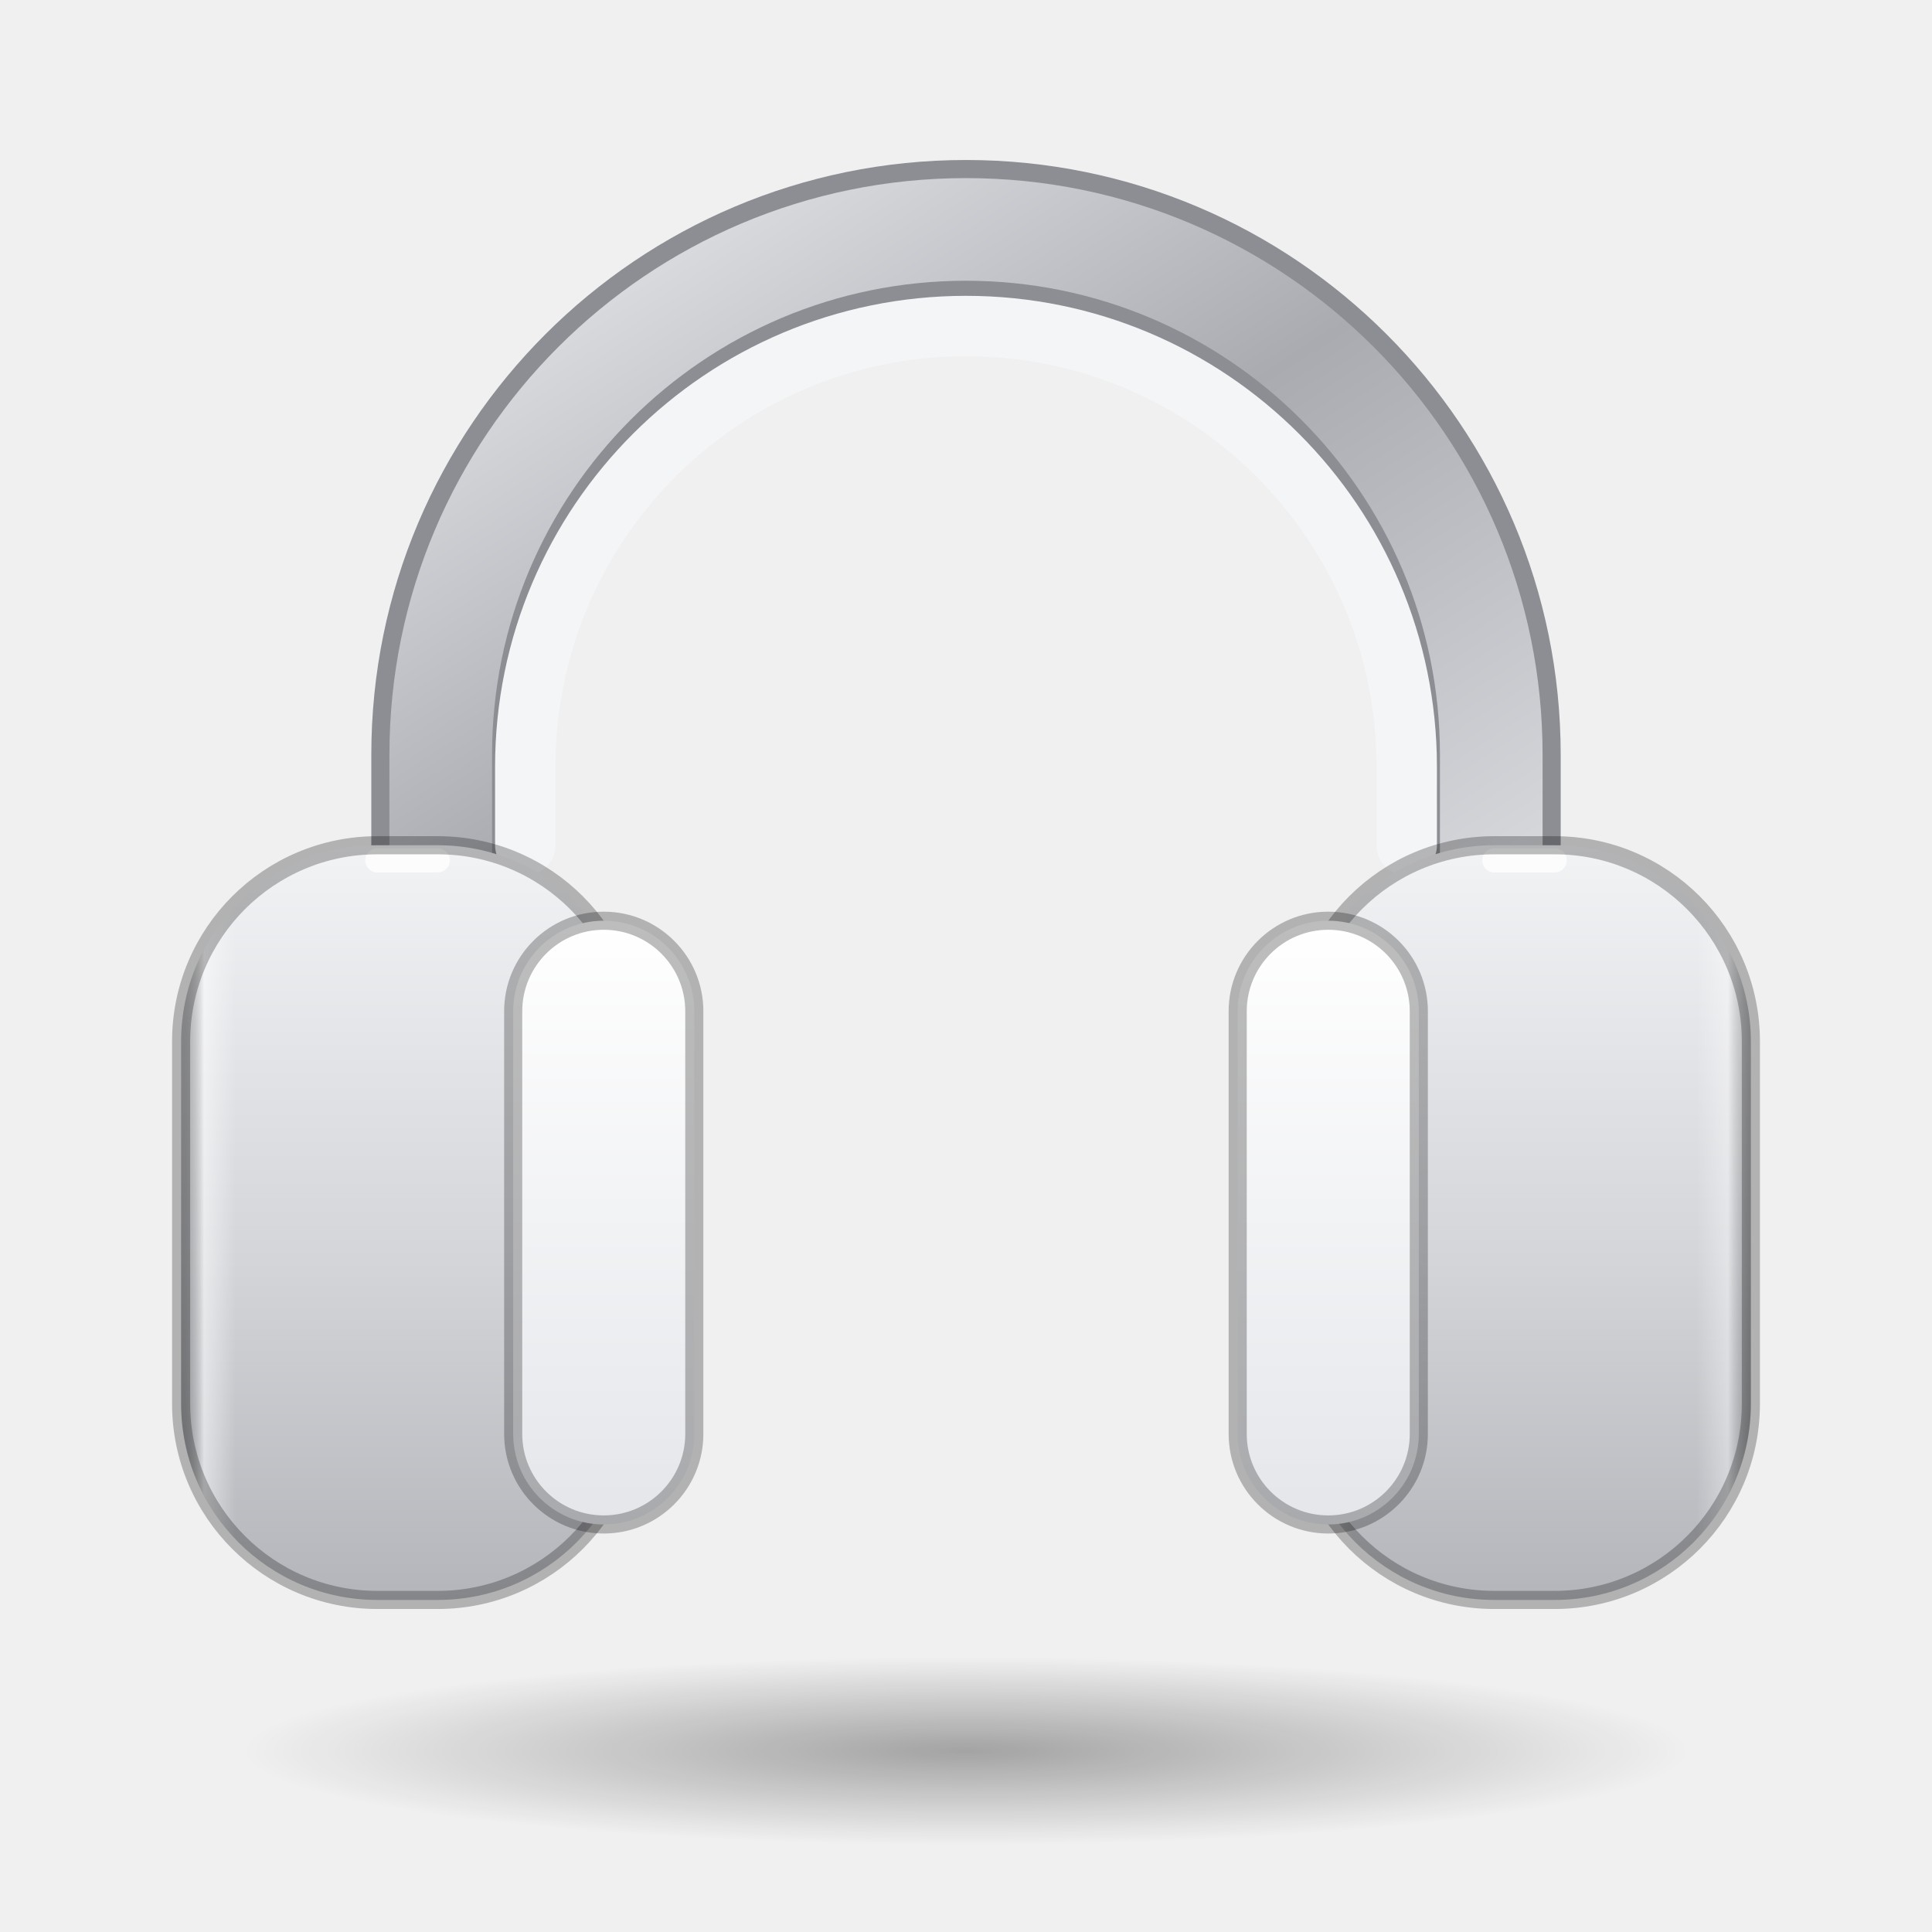
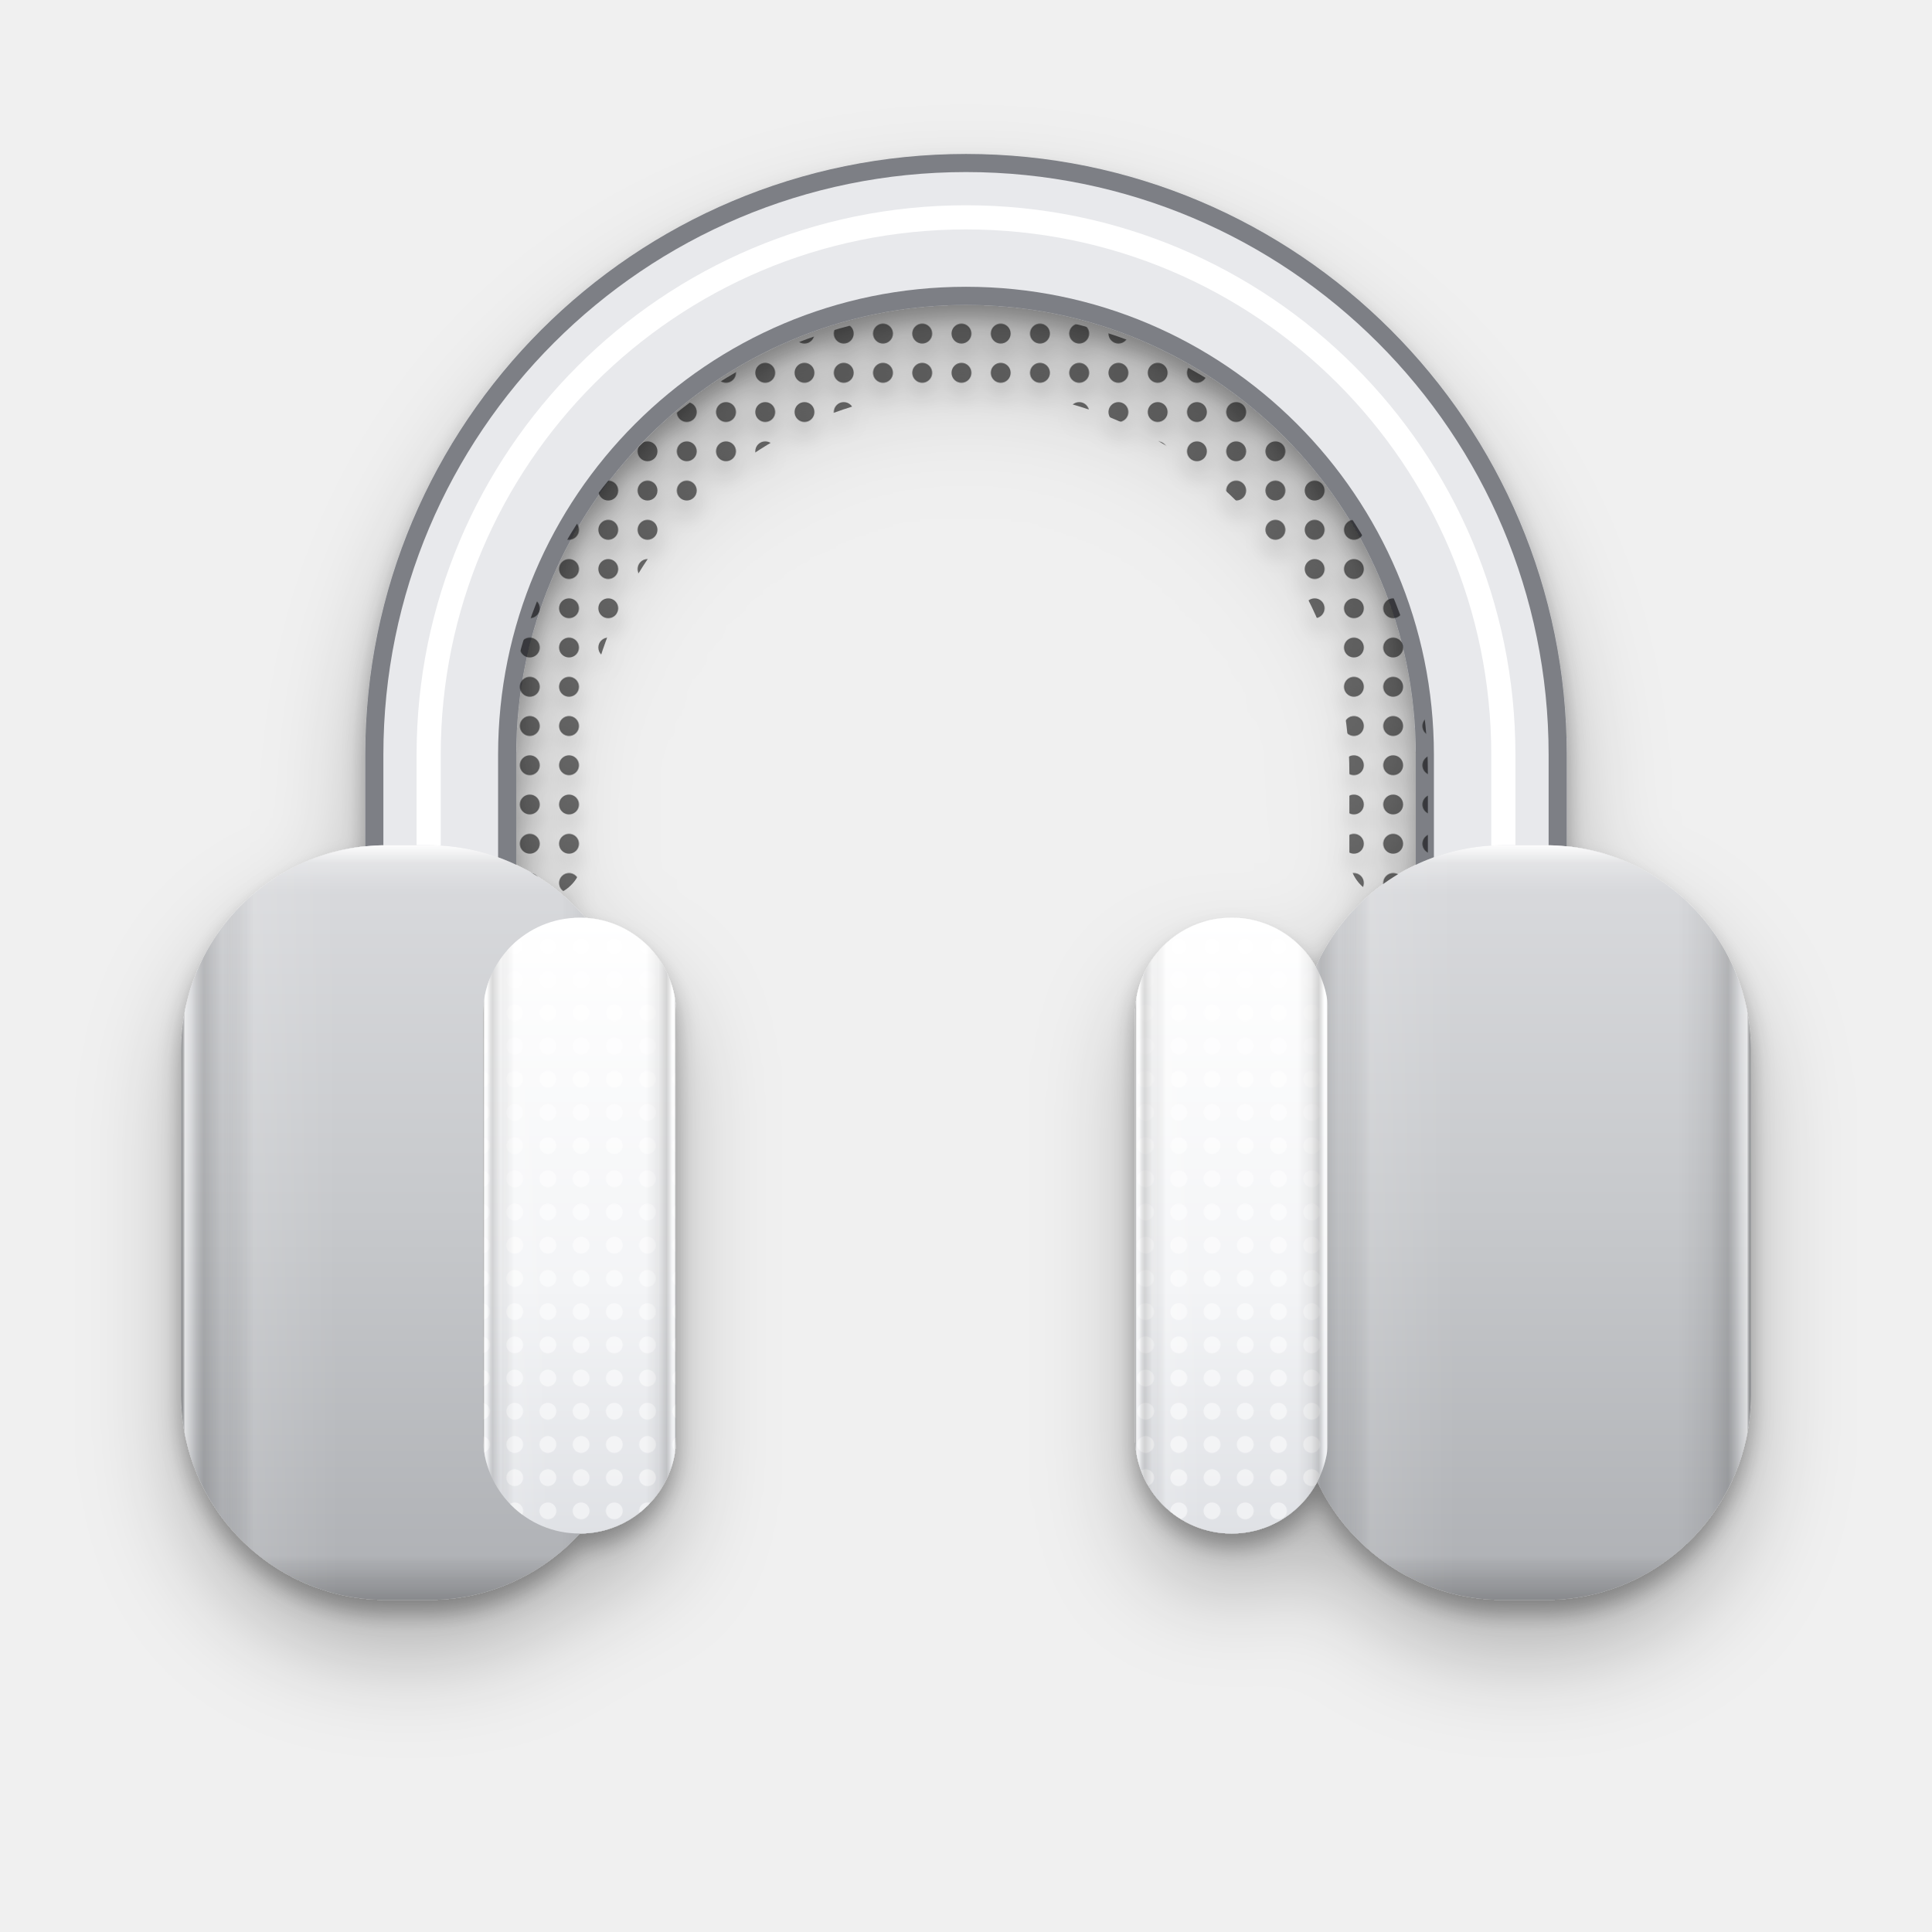
<svg xmlns="http://www.w3.org/2000/svg" width="128" height="128" viewBox="0 0 64 64">
  <defs>
+     <filter id="drop" x="-25%" y="-25%" width="150%" height="160%">
+       <feGaussianBlur in="SourceAlpha" stdDeviation="1.6" />
+       <feOffset dy="1.8" result="far" />
+       <feFlood flood-color="#000000" flood-opacity=".26" />
+       <feComposite in2="far" operator="in" result="cast" />
+       <feGaussianBlur in="SourceAlpha" stdDeviation=".35" />
+       <feOffset dy=".45" result="near" />
+       <feFlood flood-color="#000000" flood-opacity=".3" />
+       <feComposite in2="near" operator="in" result="contact" />
+       <feMerge>
+         <feMergeNode in="cast" />
+         <feMergeNode in="contact" />
+         <feMergeNode in="SourceGraphic" />
+       </feMerge>
+     </filter>
+     <filter id="inset" x="-30%" y="-30%" width="160%" height="160%">
+       <feComponentTransfer in="SourceAlpha">
+         <feFuncA type="table" tableValues="1 0" />
+       </feComponentTransfer>
+       <feGaussianBlur stdDeviation=".55" />
+       <feOffset dy=".7" result="edge" />
+       <feFlood flood-color="#000000" flood-opacity=".5" />
+       <feComposite in2="edge" operator="in" />
+       <feComposite in2="SourceAlpha" operator="in" result="shade" />
+       <feMerge>
+         <feMergeNode in="SourceGraphic" />
+         <feMergeNode in="shade" />
+       </feMerge>
+     </filter>
+     <filter id="soft" x="-20%" y="-20%" width="140%" height="140%">
+       <feGaussianBlur stdDeviation=".45" />
+     </filter>
    <linearGradient id="alu" x1="0" y1="0" x2="0" y2="1">
-       <stop offset="0" stop-color="#f2f3f5" />
-       <stop offset=".55" stop-color="#d3d5d9" />
-       <stop offset="1" stop-color="#b3b5ba" />
+       <stop offset="0" stop-color="#dadbde" />
+       <stop offset=".5" stop-color="#c6c8cb" />
+       <stop offset="1" stop-color="#aeb0b4" />
    </linearGradient>
    <linearGradient id="alu-dark" x1="0" y1="0" x2="0" y2="1">
-       <stop offset="0" stop-color="#d6d8dc" />
-       <stop offset="1" stop-color="#9c9ea3" />
+       <stop offset="0" stop-color="#c9cbcf" />
+       <stop offset="1" stop-color="#999ba0" />
    </linearGradient>
    <linearGradient id="side" x1="0" y1="0" x2="1" y2="0">
-       <stop offset="0" stop-color="#000000" stop-opacity=".22" />
-       <stop offset=".05" stop-color="#ffffff" stop-opacity=".5" />
-       <stop offset=".12" stop-color="#ffffff" stop-opacity="0" />
-       <stop offset=".88" stop-color="#ffffff" stop-opacity="0" />
-       <stop offset=".95" stop-color="#ffffff" stop-opacity=".35" />
-       <stop offset="1" stop-color="#000000" stop-opacity=".24" />
+       <stop offset="0" stop-color="#000000" stop-opacity=".28" />
+       <stop offset=".008" stop-color="#ffffff" stop-opacity=".55" />
+       <stop offset=".022" stop-color="#ffffff" stop-opacity=".2" />
+       <stop offset=".05" stop-color="#000000" stop-opacity=".14" />
+       <stop offset=".09" stop-color="#000000" stop-opacity=".04" />
+       <stop offset=".16" stop-color="#ffffff" stop-opacity=".12" />
+       <stop offset=".35" stop-color="#ffffff" stop-opacity="0" />
+       <stop offset=".84" stop-color="#000000" stop-opacity="0" />
+       <stop offset=".91" stop-color="#000000" stop-opacity=".06" />
+       <stop offset=".95" stop-color="#000000" stop-opacity=".16" />
+       <stop offset=".978" stop-color="#ffffff" stop-opacity=".2" />
+       <stop offset=".992" stop-color="#ffffff" stop-opacity=".5" />
+       <stop offset="1" stop-color="#000000" stop-opacity=".3" />
+     </linearGradient>
+     <linearGradient id="bevel" x1="0" y1="0" x2="0" y2="1">
+       <stop offset="0" stop-color="#ffffff" stop-opacity=".95" />
+       <stop offset=".025" stop-color="#ffffff" stop-opacity=".25" />
+       <stop offset=".06" stop-color="#ffffff" stop-opacity="0" />
+       <stop offset=".94" stop-color="#000000" stop-opacity="0" />
+       <stop offset="1" stop-color="#000000" stop-opacity=".22" />
    </linearGradient>
    <linearGradient id="lip" x1="0" y1="0" x2="0" y2="1">
-       <stop offset="0" stop-color="#c4c6cb" />
-       <stop offset="1" stop-color="#8c8e93" />
+       <stop offset="0" stop-color="#a6a8ac" />
+       <stop offset=".12" stop-color="#8b8d92" />
+       <stop offset=".6" stop-color="#7c7e83" />
+       <stop offset="1" stop-color="#606267" />
    </linearGradient>
    <linearGradient id="lip-white" x1="0" y1="0" x2="0" y2="1">
-       <stop offset="0" stop-color="#e2e4e8" />
-       <stop offset="1" stop-color="#c3c6cc" />
+       <stop offset="0" stop-color="#ffffff" />
+       <stop offset=".3" stop-color="#e6e8eb" />
+       <stop offset="1" stop-color="#bfc2c8" />
    </linearGradient>
    <linearGradient id="plastic" x1="0" y1="0" x2="0" y2="1">
      <stop offset="0" stop-color="#ffffff" />
-       <stop offset="1" stop-color="#e4e6ea" />
+       <stop offset=".6" stop-color="#f3f4f6" />
+       <stop offset="1" stop-color="#dfe1e5" />
    </linearGradient>
-     <linearGradient id="steel" x1="0" y1="0" x2="1" y2="1">
-       <stop offset="0" stop-color="#e9eaed" />
-       <stop offset=".5" stop-color="#a9abb1" />
-       <stop offset="1" stop-color="#d8d9dd" />
+     <linearGradient id="steel" x1="0" y1="0" x2="1" y2="0">
+       <stop offset="0" stop-color="#8e9096" />
+       <stop offset=".18" stop-color="#e9eaed" />
+       <stop offset=".45" stop-color="#b9bbc0" />
+       <stop offset=".7" stop-color="#f4f5f7" />
+       <stop offset="1" stop-color="#8e9096" />
    </linearGradient>
    <linearGradient id="glass" x1="0" y1="0" x2="0" y2="1">
-       <stop offset="0" stop-color="#2a2d34" />
-       <stop offset="1" stop-color="#0b0c0f" />
+       <stop offset="0" stop-color="#26282e" />
+       <stop offset="1" stop-color="#08090b" />
    </linearGradient>
-     <linearGradient id="wall" x1="0" y1="0" x2="1" y2="1">
-       <stop offset="0" stop-color="#1d6bff" />
-       <stop offset=".5" stop-color="#7a3cff" />
-       <stop offset="1" stop-color="#ff5a7a" />
+     <linearGradient id="reflect" x1="0" y1="0" x2="1" y2="1">
+       <stop offset="0" stop-color="#ffffff" stop-opacity=".18" />
+       <stop offset=".42" stop-color="#ffffff" stop-opacity=".06" />
+       <stop offset=".43" stop-color="#ffffff" stop-opacity="0" />
    </linearGradient>
+     <radialGradient id="wall" cx=".25" cy=".2" r="1.1">
+       <stop offset="0" stop-color="#5aa8ff" />
+       <stop offset=".35" stop-color="#2f5bff" />
+       <stop offset=".7" stop-color="#7b32e6" />
+       <stop offset="1" stop-color="#ff4f7b" />
+     </radialGradient>
    <linearGradient id="label" x1="0" y1="0" x2="0" y2="1">
-       <stop offset="0" stop-color="#2f80ff" />
-       <stop offset="1" stop-color="#1550d6" />
+       <stop offset="0" stop-color="#3d8bff" />
+       <stop offset="1" stop-color="#1048c8" />
    </linearGradient>
    <linearGradient id="gold" x1="0" y1="0" x2="0" y2="1">
-       <stop offset="0" stop-color="#f1d58a" />
-       <stop offset="1" stop-color="#c39a3c" />
+       <stop offset="0" stop-color="#f6df9c" />
+       <stop offset=".5" stop-color="#d6ae55" />
+       <stop offset="1" stop-color="#b48a33" />
    </linearGradient>
-     <radialGradient id="cone" cx=".42" cy=".38" r=".7">
-       <stop offset="0" stop-color="#4a4d54" />
-       <stop offset="1" stop-color="#121316" />
+     <radialGradient id="cone" cx=".42" cy=".36" r=".72">
+       <stop offset="0" stop-color="#55585f" />
+       <stop offset=".55" stop-color="#25272c" />
+       <stop offset="1" stop-color="#0c0d0f" />
    </radialGradient>
-     <radialGradient id="lens" cx=".4" cy=".35" r=".7">
-       <stop offset="0" stop-color="#3a5fae" />
-       <stop offset=".6" stop-color="#14203d" />
-       <stop offset="1" stop-color="#05070c" />
+     <radialGradient id="lens" cx=".38" cy=".32" r=".75">
+       <stop offset="0" stop-color="#5a7fd0" />
+       <stop offset=".45" stop-color="#1a2a55" />
+       <stop offset="1" stop-color="#030409" />
    </radialGradient>
    <radialGradient id="disc" cx=".5" cy=".5" r=".5">
-       <stop offset=".2" stop-color="#f7f8fa" />
-       <stop offset="1" stop-color="#b9bcc3" />
+       <stop offset=".18" stop-color="#fbfbfc" />
+       <stop offset=".7" stop-color="#d9dbe0" />
+       <stop offset="1" stop-color="#b5b8bf" />
    </radialGradient>
    <linearGradient id="sheen" x1="0" y1="0" x2="1" y2="1">
-       <stop offset=".2" stop-color="#ff7ad9" stop-opacity="0" />
-       <stop offset=".38" stop-color="#ff7ad9" stop-opacity=".4" />
-       <stop offset=".52" stop-color="#5fd3ff" stop-opacity=".4" />
-       <stop offset=".66" stop-color="#9dff7a" stop-opacity=".32" />
-       <stop offset=".82" stop-color="#ffe066" stop-opacity="0" />
+       <stop offset=".18" stop-color="#ff7ad9" stop-opacity="0" />
+       <stop offset=".36" stop-color="#ff7ad9" stop-opacity=".42" />
+       <stop offset=".5" stop-color="#5fd3ff" stop-opacity=".42" />
+       <stop offset=".63" stop-color="#9dff7a" stop-opacity=".34" />
+       <stop offset=".8" stop-color="#ffe066" stop-opacity="0" />
    </linearGradient>
-     <radialGradient id="shadow" cx=".5" cy=".5" r=".5">
-       <stop offset="0" stop-color="#000000" stop-opacity=".32" />
-       <stop offset="1" stop-color="#000000" stop-opacity="0" />
-     </radialGradient>
+     <linearGradient id="sheen2" x1="1" y1="0" x2="0" y2="1">
+       <stop offset=".3" stop-color="#ffffff" stop-opacity="0" />
+       <stop offset=".48" stop-color="#ffffff" stop-opacity=".55" />
+       <stop offset=".56" stop-color="#ffffff" stop-opacity="0" />
+     </linearGradient>
+     <pattern id="mesh" width="1.3" height="1.3" patternUnits="userSpaceOnUse">
+       <circle cx=".65" cy=".65" r=".33" fill="#000000" fill-opacity=".55" />
+     </pattern>
+     <pattern id="mesh-light" width="1.1" height="1.1" patternUnits="userSpaceOnUse">
+       <circle cx=".55" cy=".55" r=".28" fill="#ffffff" fill-opacity=".5" />
+     </pattern>
  </defs>
-   <ellipse cx="32" cy="58" rx="24" ry="3.12" fill="url(#shadow)" />
-   <path d="M14.6 30V25a17.4 17.4 0 0 1 34.8 0v5" fill="none" stroke="#8c8e93" stroke-width="4.6" stroke-linecap="round" />
-   <path d="M14.6 30V25a17.4 17.4 0 0 1 34.8 0v5" fill="none" stroke="url(#steel)" stroke-width="3.4" stroke-linecap="round" />
-   <path d="M17.4 28V25.4a14.6 14.6 0 0 1 29.2 0V28" fill="none" stroke="#f4f5f7" stroke-width="2" stroke-linecap="round" />
-   <path d="M12.5 28h2.0a6.5 6.5 0 0 1 6.5 6.5v12.0a6.5 6.5 0 0 1-6.5 6.5h-2.0a6.5 6.5 0 0 1-6.5-6.5v-12.0a6.5 6.5 0 0 1 6.5-6.5z" fill="url(#alu)" />
-   <path d="M12.5 28h2.0a6.5 6.5 0 0 1 6.5 6.5v12.0a6.5 6.5 0 0 1-6.5 6.5h-2.0a6.5 6.5 0 0 1-6.5-6.5v-12.0a6.5 6.5 0 0 1 6.5-6.5z" fill="url(#side)" />
-   <path d="M12.5 28.5h2.0" stroke="#ffffff" stroke-opacity=".8" stroke-width=".8" stroke-linecap="round" />
-   <path d="M12.5 28h2.0a6.5 6.5 0 0 1 6.5 6.5v12.0a6.5 6.5 0 0 1-6.5 6.5h-2.0a6.5 6.5 0 0 1-6.5-6.5v-12.0a6.5 6.5 0 0 1 6.5-6.5z" fill="none" stroke="#000000" stroke-opacity=".26" stroke-width=".6" />
-   <rect x="17" y="30.5" width="6" height="20" rx="3" fill="url(#plastic)" stroke="#000000" stroke-opacity=".26" stroke-width=".6" />
-   <path d="M49.5 28h2.0a6.5 6.5 0 0 1 6.5 6.5v12.0a6.5 6.5 0 0 1-6.5 6.5h-2.0a6.5 6.5 0 0 1-6.5-6.5v-12.0a6.5 6.5 0 0 1 6.5-6.5z" fill="url(#alu)" />
-   <path d="M49.5 28h2.0a6.5 6.5 0 0 1 6.5 6.5v12.0a6.5 6.5 0 0 1-6.5 6.5h-2.0a6.5 6.5 0 0 1-6.5-6.5v-12.0a6.5 6.5 0 0 1 6.5-6.5z" fill="url(#side)" />
-   <path d="M49.5 28.5h2.0" stroke="#ffffff" stroke-opacity=".8" stroke-width=".8" stroke-linecap="round" />
-   <path d="M49.5 28h2.0a6.5 6.5 0 0 1 6.5 6.5v12.0a6.5 6.5 0 0 1-6.5 6.5h-2.0a6.5 6.5 0 0 1-6.5-6.5v-12.0a6.5 6.5 0 0 1 6.5-6.5z" fill="none" stroke="#000000" stroke-opacity=".26" stroke-width=".6" />
-   <rect x="41" y="30.5" width="6" height="20" rx="3" fill="url(#plastic)" stroke="#000000" stroke-opacity=".26" stroke-width=".6" />
+   <g filter="url(#drop)">
+     <path d="M14.6 30V25a17.4 17.4 0 0 1 34.8 0v5" fill="none" stroke="#7d7f85" stroke-width="5" stroke-linecap="round" />
+     <path d="M14.6 30V25a17.4 17.4 0 0 1 34.8 0v5" fill="none" stroke="#e8e9ec" stroke-width="3.8" stroke-linecap="round" />
+     <path d="M14.2 28V25a17.8 17.8 0 0 1 35.6 0v3" fill="none" stroke="#ffffff" stroke-width=".8" stroke-linecap="round" />
+     <path d="M18 28.4V25.6a14 14 0 0 1 28 0v2.8" fill="none" stroke="url(#mesh)" stroke-width="2.6" stroke-linecap="round" />
+     <path d="M12.8 28h1.4a6.8 6.8 0 0 1 6.8 6.8v11.4a6.8 6.8 0 0 1-6.8 6.8h-1.4a6.8 6.8 0 0 1-6.8-6.8v-11.4a6.8 6.8 0 0 1 6.8-6.8z" fill="url(#alu)" />
+     <path d="M12.8 28h1.4a6.8 6.8 0 0 1 6.8 6.8v11.4a6.8 6.8 0 0 1-6.8 6.8h-1.4a6.8 6.8 0 0 1-6.8-6.8v-11.4a6.8 6.8 0 0 1 6.8-6.8z" fill="url(#side)" />
+     <path d="M12.8 28h1.4a6.8 6.8 0 0 1 6.8 6.8v11.4a6.8 6.8 0 0 1-6.8 6.8h-1.4a6.8 6.8 0 0 1-6.8-6.8v-11.4a6.8 6.8 0 0 1 6.8-6.8z" fill="url(#bevel)" />
+     <path d="M19.2 30.4h0a3.2 3.2 0 0 1 3.2 3.2v14a3.2 3.2 0 0 1-3.2 3.2h-0a3.2 3.2 0 0 1-3.2-3.2v-14a3.2 3.2 0 0 1 3.2-3.2z" fill="url(#plastic)" />
+     <path d="M19.2 30.4h0a3.2 3.2 0 0 1 3.2 3.2v14a3.2 3.2 0 0 1-3.2 3.2h-0a3.2 3.2 0 0 1-3.2-3.2v-14a3.2 3.2 0 0 1 3.2-3.2z" fill="url(#mesh-light)" />
+     <path d="M19.2 30.4h0a3.2 3.2 0 0 1 3.2 3.2v14a3.2 3.2 0 0 1-3.2 3.2h-0a3.2 3.2 0 0 1-3.2-3.2v-14a3.2 3.2 0 0 1 3.2-3.2z" fill="url(#side)" />
+     <path d="M49.8 28h1.4a6.8 6.8 0 0 1 6.8 6.8v11.4a6.8 6.8 0 0 1-6.8 6.8h-1.4a6.8 6.8 0 0 1-6.8-6.8v-11.4a6.8 6.8 0 0 1 6.8-6.8z" fill="url(#alu)" />
+     <path d="M49.8 28h1.4a6.8 6.8 0 0 1 6.8 6.8v11.4a6.8 6.8 0 0 1-6.8 6.8h-1.4a6.8 6.8 0 0 1-6.8-6.8v-11.4a6.8 6.8 0 0 1 6.8-6.8z" fill="url(#side)" />
+     <path d="M49.8 28h1.4a6.8 6.8 0 0 1 6.8 6.8v11.4a6.8 6.8 0 0 1-6.8 6.8h-1.4a6.8 6.8 0 0 1-6.8-6.8v-11.4a6.8 6.8 0 0 1 6.8-6.8z" fill="url(#bevel)" />
+     <path d="M40.8 30.4h0a3.2 3.2 0 0 1 3.2 3.2v14a3.2 3.2 0 0 1-3.2 3.2h-0a3.2 3.2 0 0 1-3.2-3.2v-14a3.2 3.2 0 0 1 3.2-3.2z" fill="url(#plastic)" />
+     <path d="M40.8 30.4h0a3.2 3.2 0 0 1 3.2 3.2v14a3.2 3.2 0 0 1-3.2 3.2h-0a3.2 3.2 0 0 1-3.2-3.2v-14a3.2 3.2 0 0 1 3.2-3.2z" fill="url(#mesh-light)" />
+     <path d="M40.8 30.4h0a3.2 3.2 0 0 1 3.2 3.2v14a3.2 3.2 0 0 1-3.2 3.2h-0a3.2 3.2 0 0 1-3.2-3.2v-14a3.2 3.2 0 0 1 3.2-3.2z" fill="url(#side)" />
+   </g>
</svg>
